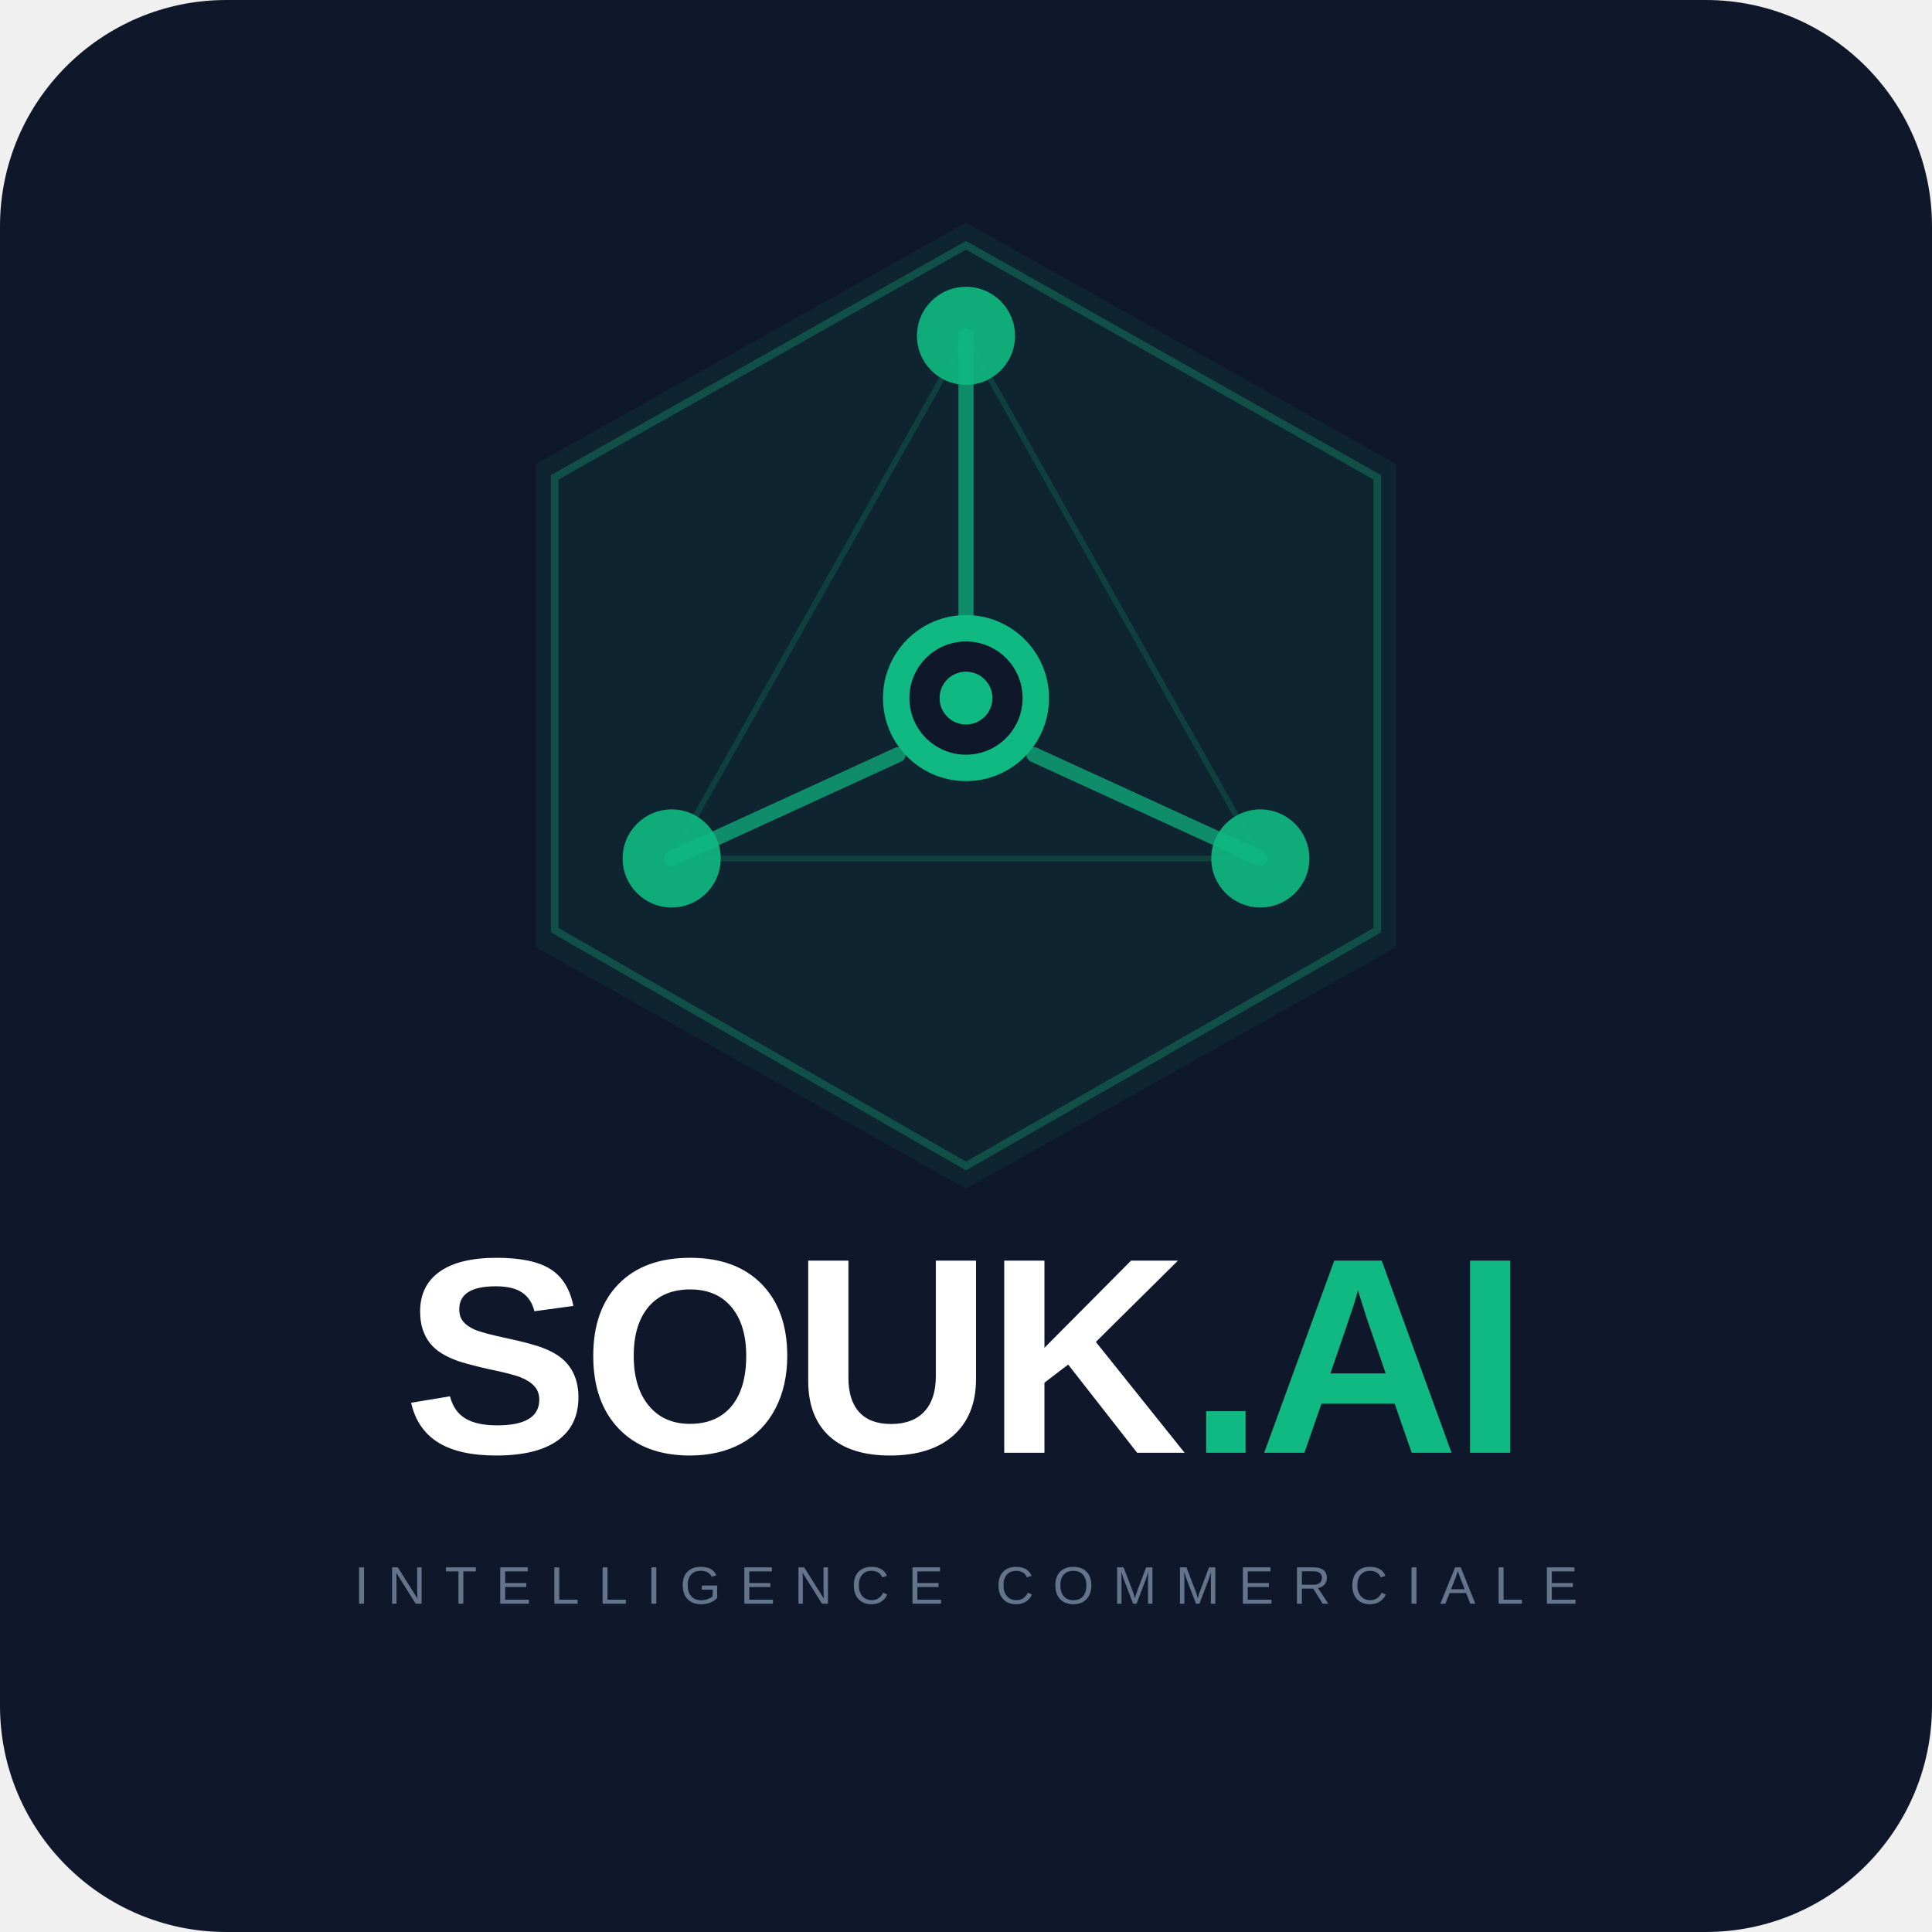
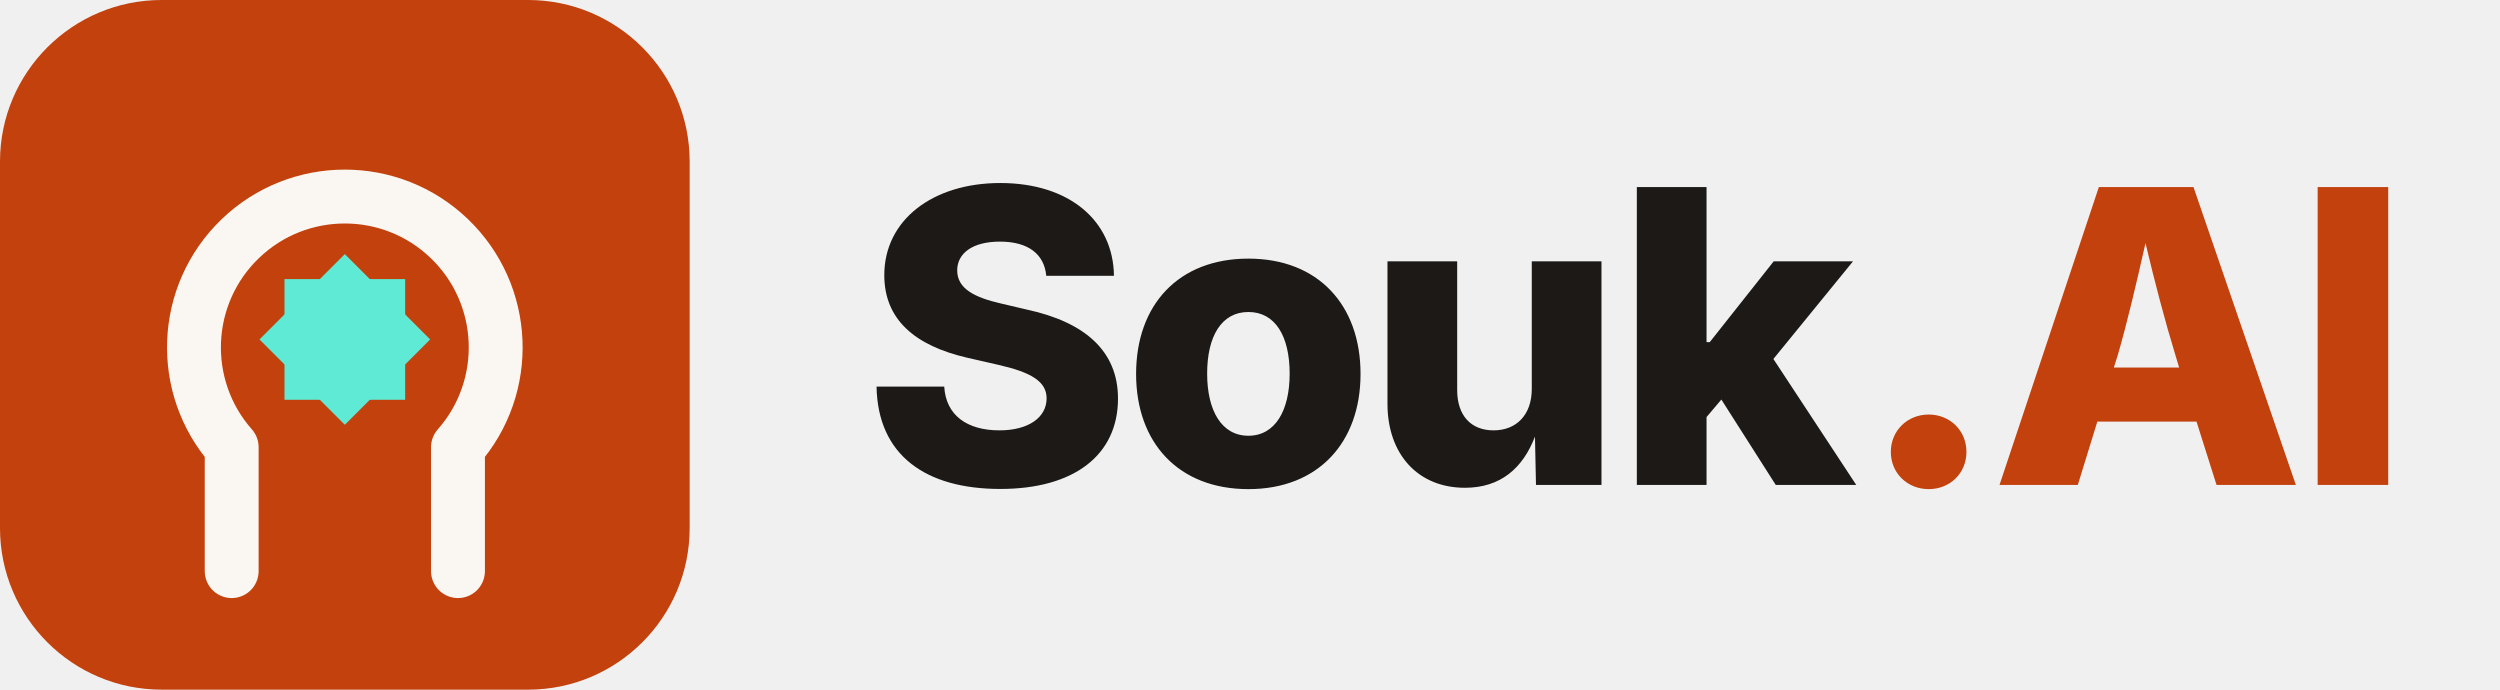
- <svg xmlns="http://www.w3.org/2000/svg" viewBox="0 0 1024 1024" width="1024" height="1024">
-   <rect width="1024" height="1024" rx="120" fill="#0f172a" />
-   <polygon points="512,118 740,246 740,502 512,630 284,502 284,246" fill="#10b981" opacity="0.08" />
-   <polygon points="512,130 730,253 730,493 512,618 294,493 294,253" fill="none" stroke="#10b981" stroke-width="4" opacity="0.3" />
-   <circle cx="512" cy="178" r="26" fill="#10b981" opacity="0.9" />
-   <circle cx="668" cy="455" r="26" fill="#10b981" opacity="0.9" />
-   <circle cx="356" cy="455" r="26" fill="#10b981" opacity="0.9" />
-   <circle cx="512" cy="370" r="44" fill="#10b981" />
-   <circle cx="512" cy="370" r="30" fill="#0f172a" />
-   <circle cx="512" cy="370" r="14" fill="#10b981" />
-   <line x1="512" y1="178" x2="512" y2="326" stroke="#10b981" stroke-width="8" opacity="0.7" stroke-linecap="round" />
-   <line x1="668" y1="455" x2="548" y2="400" stroke="#10b981" stroke-width="8" opacity="0.7" stroke-linecap="round" />
-   <line x1="356" y1="455" x2="476" y2="400" stroke="#10b981" stroke-width="8" opacity="0.7" stroke-linecap="round" />
-   <line x1="512" y1="178" x2="668" y2="455" stroke="#10b981" stroke-width="3" opacity="0.18" />
-   <line x1="512" y1="178" x2="356" y2="455" stroke="#10b981" stroke-width="3" opacity="0.18" />
-   <line x1="668" y1="455" x2="356" y2="455" stroke="#10b981" stroke-width="3" opacity="0.18" />
-   <text x="512" y="770" font-family="'Arial Black', 'Helvetica Neue', Arial, sans-serif" font-weight="900" font-size="148" fill="white" text-anchor="middle" letter-spacing="-4">SOUK<tspan fill="#10b981">.AI</tspan>
+ <svg xmlns="http://www.w3.org/2000/svg" viewBox="0 0 232 64" role="img" aria-label="Souk.AI">
+   <rect width="64" height="64" rx="15" fill="#C2410C" />
+   <path d="M21.5 53V41.5A14 14 0 1 1 42.5 41.5V53" fill="none" stroke="#FAF7F2" stroke-width="5" stroke-linecap="round" stroke-linejoin="round" />
+   <g transform="translate(32 31.5)" fill="#5EEAD4">
+     <rect x="-5.6" y="-5.6" width="11.2" height="11.2" />
+     <rect x="-5.6" y="-5.6" width="11.2" height="11.2" transform="rotate(45)" />
+   </g>
+   <text x="80" y="45" font-family="Inter, 'Segoe UI', Arial, sans-serif" font-size="38" font-weight="800" letter-spacing="-1" fill="#1C1917">Souk<tspan fill="#C2410C">.AI</tspan>
  </text>
-   <text x="512" y="850" font-family="Arial, Helvetica, sans-serif" font-weight="400" font-size="28" fill="#64748b" text-anchor="middle" letter-spacing="10">INTELLIGENCE COMMERCIALE</text>
</svg>
